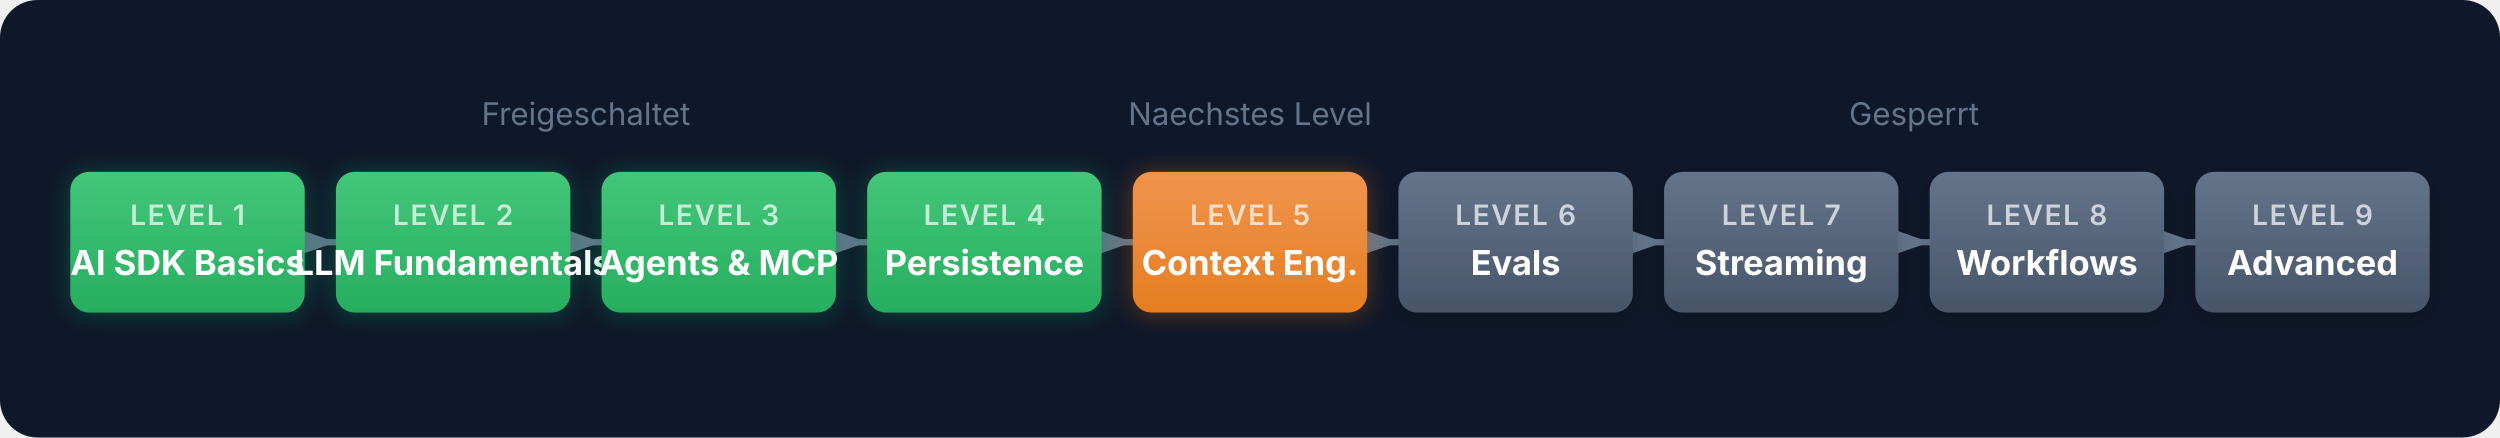
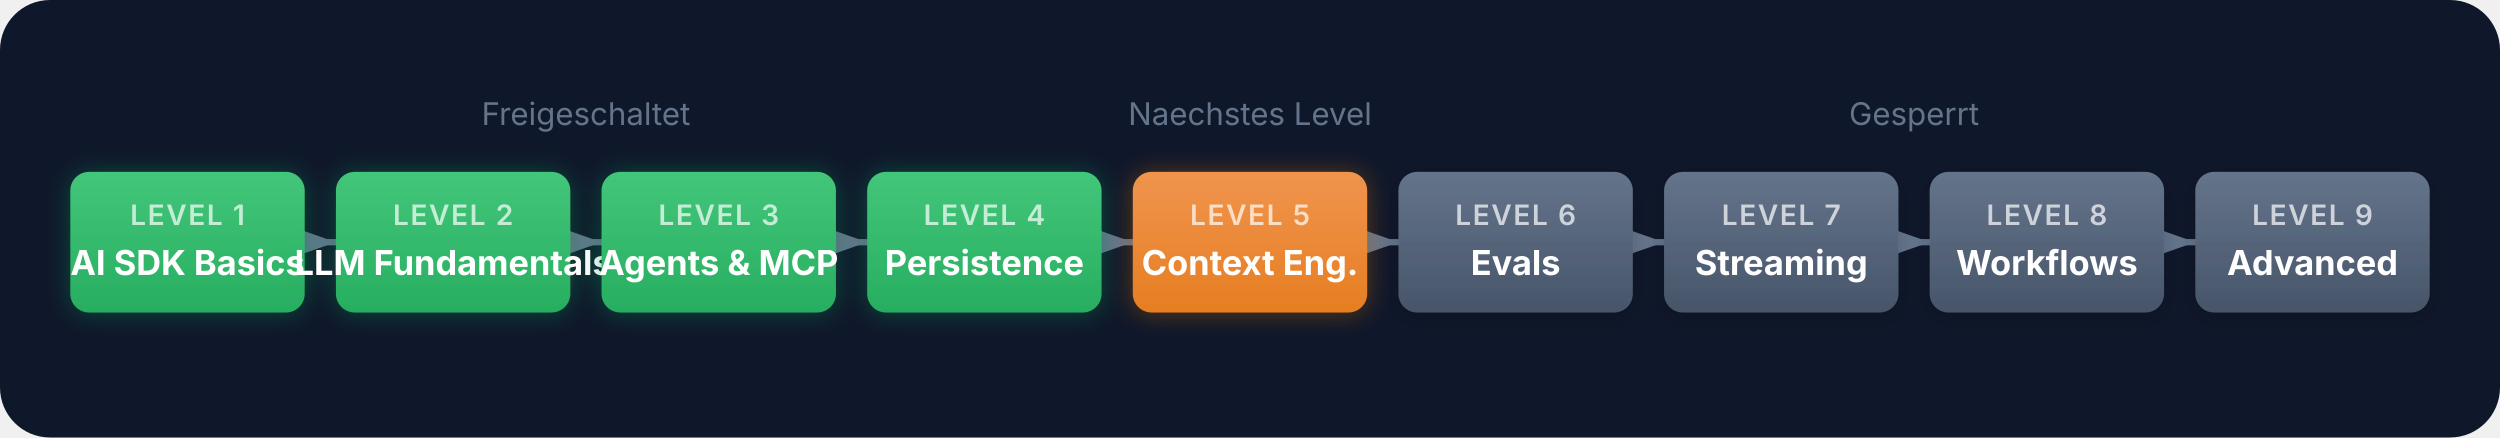
- <svg xmlns="http://www.w3.org/2000/svg" viewBox="0 0 800 140" width="800" height="140">
+ <svg xmlns="http://www.w3.org/2000/svg" viewBox="0 0 800 140">
  <defs>
    <linearGradient id="grad-input" x1="0" y1="0" x2="0" y2="1">
      <stop offset="0%" stop-color="#5B9FE6" />
-       <stop offset="100%" stop-color="#4A90D9" />
+       <stop offset="100%" stop-color="#3A7BD5" />
    </linearGradient>
    <linearGradient id="grad-process" x1="0" y1="0" x2="0" y2="1">
      <stop offset="0%" stop-color="#43C67A" />
      <stop offset="100%" stop-color="#27AE60" />
    </linearGradient>
    <linearGradient id="grad-output" x1="0" y1="0" x2="0" y2="1">
      <stop offset="0%" stop-color="#F0944D" />
      <stop offset="100%" stop-color="#E67E22" />
    </linearGradient>
    <linearGradient id="grad-warning" x1="0" y1="0" x2="0" y2="1">
      <stop offset="0%" stop-color="#EF6B6B" />
      <stop offset="100%" stop-color="#E74C3C" />
    </linearGradient>
    <linearGradient id="grad-neutral" x1="0" y1="0" x2="0" y2="1">
      <stop offset="0%" stop-color="#64748b" />
      <stop offset="100%" stop-color="#475569" />
    </linearGradient>
    <filter id="glow-blue" x="-20%" y="-20%" width="140%" height="140%">
      <feGaussianBlur stdDeviation="4" result="blur" />
-       <feFlood flood-color="#4A90D9" flood-opacity="0.3" />
+       <feFlood flood-color="#3A7BD5" flood-opacity="0.3" />
      <feComposite in2="blur" operator="in" />
      <feMerge>
        <feMergeNode />
        <feMergeNode in="SourceGraphic" />
      </feMerge>
    </filter>
    <filter id="glow-green" x="-20%" y="-20%" width="140%" height="140%">
      <feGaussianBlur stdDeviation="4" result="blur" />
      <feFlood flood-color="#27AE60" flood-opacity="0.3" />
      <feComposite in2="blur" operator="in" />
      <feMerge>
        <feMergeNode />
        <feMergeNode in="SourceGraphic" />
      </feMerge>
    </filter>
    <filter id="glow-orange" x="-20%" y="-20%" width="140%" height="140%">
      <feGaussianBlur stdDeviation="4" result="blur" />
      <feFlood flood-color="#E67E22" flood-opacity="0.3" />
      <feComposite in2="blur" operator="in" />
      <feMerge>
        <feMergeNode />
        <feMergeNode in="SourceGraphic" />
      </feMerge>
    </filter>
    <filter id="glow-red" x="-20%" y="-20%" width="140%" height="140%">
      <feGaussianBlur stdDeviation="4" result="blur" />
      <feFlood flood-color="#E74C3C" flood-opacity="0.3" />
      <feComposite in2="blur" operator="in" />
      <feMerge>
        <feMergeNode />
        <feMergeNode in="SourceGraphic" />
      </feMerge>
    </filter>
    <filter id="shadow">
      <feDropShadow dx="0" dy="2" stdDeviation="3" flood-color="#000" flood-opacity="0.15" />
    </filter>
    <marker id="arrow" viewBox="0 0 10 7" refX="10" refY="3.5" markerWidth="8" markerHeight="6" orient="auto-start-reverse">
      <path d="M 0 0 L 10 3.5 L 0 7 z" fill="#64748b" />
    </marker>
  </defs>
-   <rect width="800" height="140" fill="#0f172a" rx="12" />
+   <rect width="800" height="140" fill="#0f172a" rx="16" />
  <text x="187.5" y="40" text-anchor="middle" fill="#64748b" font-family="system-ui, -apple-system, sans-serif" font-size="10">Freigeschaltet</text>
  <text x="400" y="40" text-anchor="middle" fill="#64748b" font-family="system-ui, -apple-system, sans-serif" font-size="10">Naechstes Level</text>
  <text x="612.5" y="40" text-anchor="middle" fill="#64748b" font-family="system-ui, -apple-system, sans-serif" font-size="10">Gesperrt</text>
  <path d="M 97.5 77.5 L 107.5 77.5" stroke="#64748b" stroke-width="2" stroke-linecap="round" marker-end="url(#arrow)" />
  <path d="M 182.5 77.5 L 192.5 77.5" stroke="#64748b" stroke-width="2" stroke-linecap="round" marker-end="url(#arrow)" />
  <path d="M 267.5 77.5 L 277.5 77.5" stroke="#64748b" stroke-width="2" stroke-linecap="round" marker-end="url(#arrow)" />
  <path d="M 352.5 77.5 L 362.5 77.5" stroke="#64748b" stroke-width="2" stroke-linecap="round" marker-end="url(#arrow)" />
  <path d="M 437.5 77.5 L 447.5 77.5" stroke="#64748b" stroke-width="2" stroke-linecap="round" stroke-dasharray="4 3" marker-end="url(#arrow)" />
  <path d="M 522.5 77.5 L 532.5 77.5" stroke="#64748b" stroke-width="2" stroke-linecap="round" stroke-dasharray="4 3" marker-end="url(#arrow)" />
  <path d="M 607.5 77.5 L 617.5 77.5" stroke="#64748b" stroke-width="2" stroke-linecap="round" stroke-dasharray="4 3" marker-end="url(#arrow)" />
  <path d="M 692.5 77.5 L 702.5 77.5" stroke="#64748b" stroke-width="2" stroke-linecap="round" stroke-dasharray="4 3" marker-end="url(#arrow)" />
  <g filter="url(#glow-green)">
    <rect x="22.5" y="55" width="75" height="45" rx="6" fill="url(#grad-process)" filter="url(#shadow)" />
    <text x="60" y="72" text-anchor="middle" fill="#fff" font-family="system-ui, -apple-system, sans-serif" font-size="9" font-weight="600" letter-spacing="0.5" opacity="0.7">LEVEL 1</text>
    <text x="60" y="88" text-anchor="middle" fill="#fff" font-family="system-ui, -apple-system, sans-serif" font-size="11" font-weight="700" textLength="67" lengthAdjust="spacingAndGlyphs">AI SDK Basics</text>
  </g>
  <g filter="url(#glow-green)">
    <rect x="107.5" y="55" width="75" height="45" rx="6" fill="url(#grad-process)" filter="url(#shadow)" />
    <text x="145" y="72" text-anchor="middle" fill="#fff" font-family="system-ui, -apple-system, sans-serif" font-size="9" font-weight="600" letter-spacing="0.5" opacity="0.7">LEVEL 2</text>
    <text x="145" y="88" text-anchor="middle" fill="#fff" font-family="system-ui, -apple-system, sans-serif" font-size="11" font-weight="700" textLength="67" lengthAdjust="spacingAndGlyphs">LLM Fundamentals</text>
  </g>
  <g filter="url(#glow-green)">
    <rect x="192.5" y="55" width="75" height="45" rx="6" fill="url(#grad-process)" filter="url(#shadow)" />
    <text x="230" y="72" text-anchor="middle" fill="#fff" font-family="system-ui, -apple-system, sans-serif" font-size="9" font-weight="600" letter-spacing="0.5" opacity="0.7">LEVEL 3</text>
    <text x="230" y="88" text-anchor="middle" fill="#fff" font-family="system-ui, -apple-system, sans-serif" font-size="11" font-weight="700" textLength="67" lengthAdjust="spacingAndGlyphs">Agents &amp; MCP</text>
  </g>
  <g filter="url(#glow-green)">
    <rect x="277.5" y="55" width="75" height="45" rx="6" fill="url(#grad-process)" filter="url(#shadow)" />
    <text x="315" y="72" text-anchor="middle" fill="#fff" font-family="system-ui, -apple-system, sans-serif" font-size="9" font-weight="600" letter-spacing="0.5" opacity="0.7">LEVEL 4</text>
    <text x="315" y="88" text-anchor="middle" fill="#fff" font-family="system-ui, -apple-system, sans-serif" font-size="11" font-weight="700" textLength="67" lengthAdjust="spacingAndGlyphs">Persistence</text>
  </g>
  <g filter="url(#glow-orange)">
    <rect x="362.5" y="55" width="75" height="45" rx="6" fill="url(#grad-output)" filter="url(#shadow)" />
    <text x="400" y="72" text-anchor="middle" fill="#fff" font-family="system-ui, -apple-system, sans-serif" font-size="9" font-weight="600" letter-spacing="0.5" opacity="0.7">LEVEL 5</text>
    <text x="400" y="88" text-anchor="middle" fill="#fff" font-family="system-ui, -apple-system, sans-serif" font-size="11" font-weight="700" textLength="67" lengthAdjust="spacingAndGlyphs">Context Eng.</text>
  </g>
  <g>
    <rect x="447.5" y="55" width="75" height="45" rx="6" fill="url(#grad-neutral)" filter="url(#shadow)" />
    <text x="485" y="72" text-anchor="middle" fill="#fff" font-family="system-ui, -apple-system, sans-serif" font-size="9" font-weight="600" letter-spacing="0.5" opacity="0.7">LEVEL 6</text>
    <text x="485" y="88" text-anchor="middle" fill="#fff" font-family="system-ui, -apple-system, sans-serif" font-size="11" font-weight="700">Evals</text>
  </g>
  <g>
    <rect x="532.5" y="55" width="75" height="45" rx="6" fill="url(#grad-neutral)" filter="url(#shadow)" />
    <text x="570" y="72" text-anchor="middle" fill="#fff" font-family="system-ui, -apple-system, sans-serif" font-size="9" font-weight="600" letter-spacing="0.5" opacity="0.7">LEVEL 7</text>
    <text x="570" y="88" text-anchor="middle" fill="#fff" font-family="system-ui, -apple-system, sans-serif" font-size="11" font-weight="700">Streaming</text>
  </g>
  <g>
    <rect x="617.5" y="55" width="75" height="45" rx="6" fill="url(#grad-neutral)" filter="url(#shadow)" />
    <text x="655" y="72" text-anchor="middle" fill="#fff" font-family="system-ui, -apple-system, sans-serif" font-size="9" font-weight="600" letter-spacing="0.5" opacity="0.7">LEVEL 8</text>
    <text x="655" y="88" text-anchor="middle" fill="#fff" font-family="system-ui, -apple-system, sans-serif" font-size="11" font-weight="700">Workflows</text>
  </g>
  <g>
    <rect x="702.5" y="55" width="75" height="45" rx="6" fill="url(#grad-neutral)" filter="url(#shadow)" />
    <text x="740" y="72" text-anchor="middle" fill="#fff" font-family="system-ui, -apple-system, sans-serif" font-size="9" font-weight="600" letter-spacing="0.5" opacity="0.7">LEVEL 9</text>
    <text x="740" y="88" text-anchor="middle" fill="#fff" font-family="system-ui, -apple-system, sans-serif" font-size="11" font-weight="700">Advanced</text>
  </g>
</svg>
